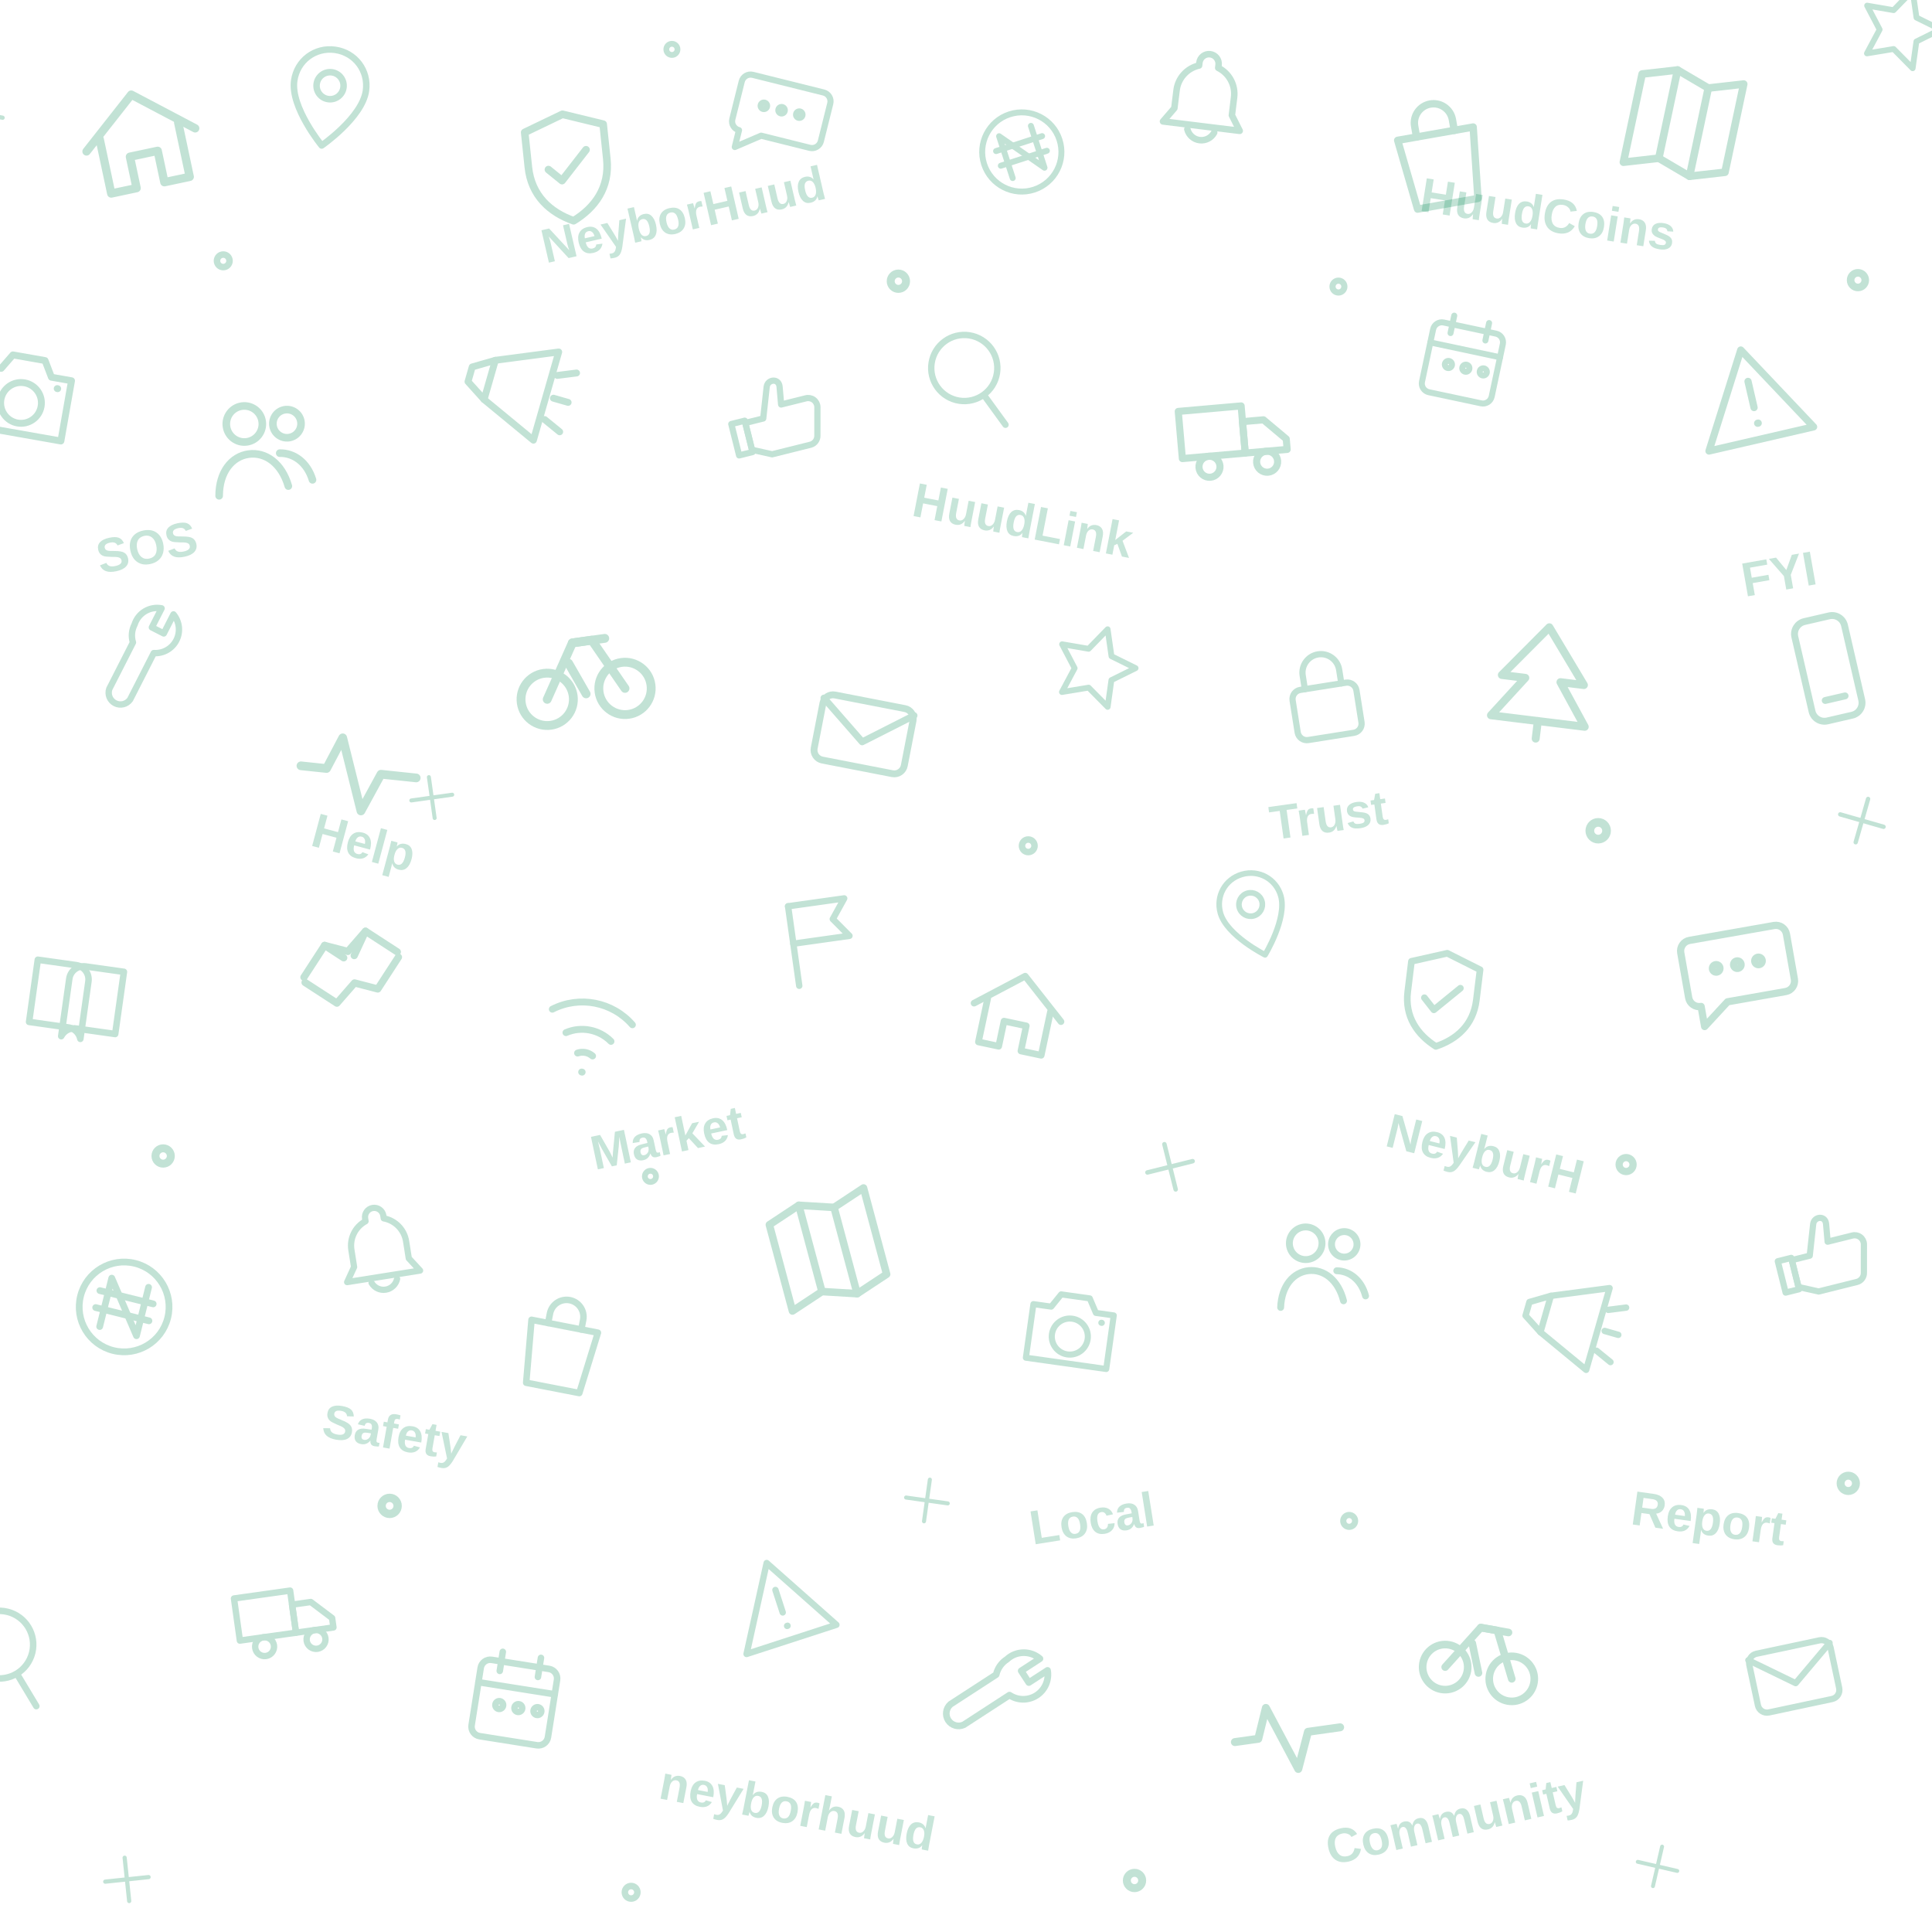
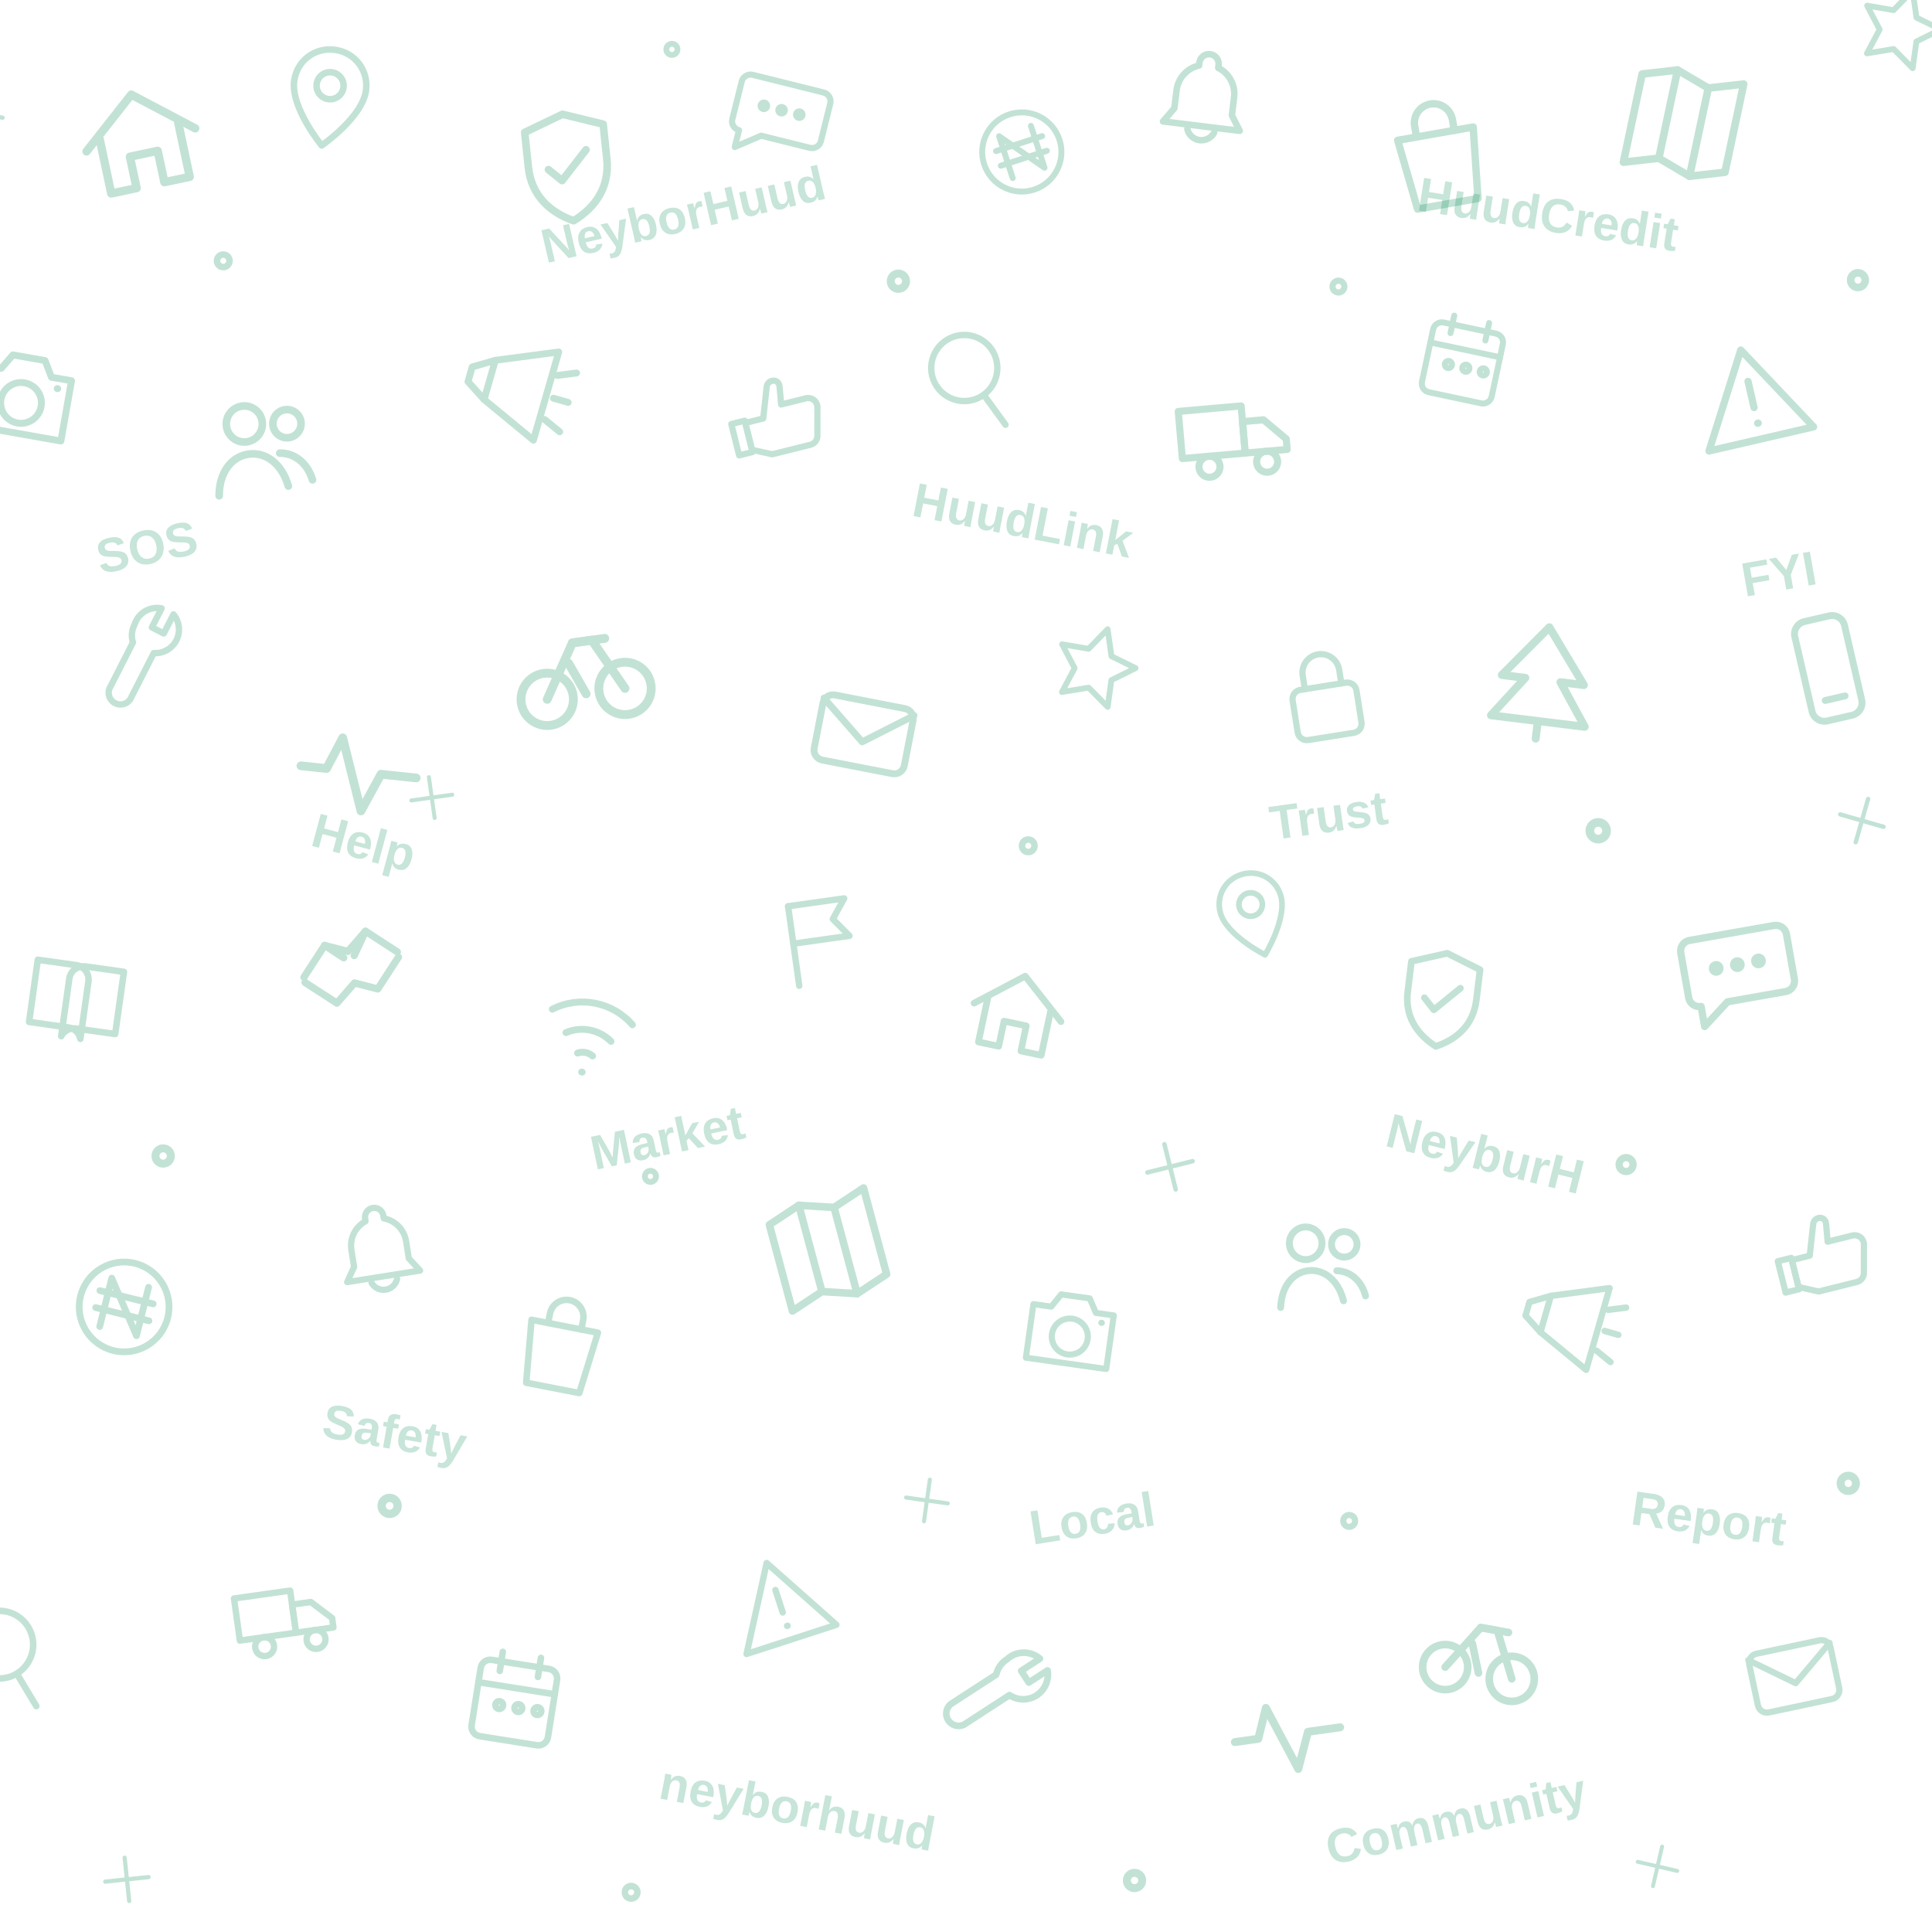
<svg xmlns="http://www.w3.org/2000/svg" width="360" height="360" viewBox="0 0 360 360">
  <g fill="none" stroke="#008751" stroke-width="1.35" stroke-linecap="round" stroke-linejoin="round" opacity="0.24">
    <g transform="translate(10 16) rotate(-12) scale(1.15)">
      <path d="M3 11.5 12 4l9 7.5" />
      <path d="M5.5 10v9h4.2v-5.2h4.6V19h4.2v-9" />
    </g>
    <g transform="translate(52 6) rotate(8) scale(.9)">
      <path d="M12 2C7.8 2 4.5 5.3 4.5 9.5 4.5 15.1 12 22 12 22s7.5-6.9 7.5-12.5C19.5 5.3 16.2 2 12 2z" />
      <circle cx="12" cy="9.5" r="2.8" />
    </g>
    <g transform="translate(92 20) rotate(-6) scale(1.05)">
      <path d="M12 2.5 19 5v6.2c0 5.1-3 8.4-7 10.3-4-1.9-7-5.2-7-10.3V5l7-2.5z" />
      <path d="m8.5 12 2.2 2.2 4.8-5" />
    </g>
    <g transform="translate(138 9) rotate(14) scale(.85)">
      <path d="M4 5h16a2 2 0 0 1 2 2v8.5a2 2 0 0 1-2 2H9l-5 3.8v-3.8a2 2 0 0 1-2-2V7a2 2 0 0 1 2-2z" />
      <circle cx="8" cy="11" r=".7" />
      <circle cx="12" cy="11" r=".7" />
      <circle cx="16" cy="11" r=".7" />
    </g>
    <g transform="translate(178 22) rotate(-18) scale(.82)">
      <circle cx="12" cy="12" r="9" />
      <path d="M8.2 17V7l7.6 10V7" />
      <path d="M6.5 10h11" />
      <path d="M6.5 13.5h11" />
    </g>
    <g transform="translate(215 7) rotate(7) scale(.9)">
      <path d="M10 4a2 2 0 0 1 4 0v.6a6 6 0 0 1 4 5.7V14l2 3H4l2-3v-3.7a6 6 0 0 1 4-5.7V4z" />
      <path d="M9.2 18a3 3 0 0 0 5.6 0" />
    </g>
    <g transform="translate(254 19) rotate(-10) scale(1.02)">
      <path d="M5 8h14l-1.4 13H6.4L5 8z" />
      <path d="M8.5 8V6a3.5 3.5 0 0 1 7 0v2" />
    </g>
    <g transform="translate(304 8) rotate(12) scale(1.05)">
      <path d="M3 5 9 3l6 2 6-2v16l-6 2-6-2-6 2V5z" />
      <path d="M9 3v16" />
      <path d="M15 5v16" />
    </g>
    <g transform="translate(-5 60) rotate(10) scale(.95)">
      <path d="M3 8h4l1.8-3h6.4L17 8h4v12H3z" />
      <circle cx="12" cy="14" r="4" />
      <path d="M18.5 10h.1" />
    </g>
    <g transform="translate(35 72) rotate(-8) scale(1.05)">
      <circle cx="9" cy="8" r="3.2" />
      <circle cx="16.5" cy="9" r="2.5" />
      <path d="M2.8 20c.6-4.2 3.2-6.6 6.2-6.6s5.6 2.4 6.2 6.6" />
      <path d="M14.5 14c2.5.3 4.6 2.3 5.1 5.5" />
    </g>
    <g transform="translate(88 58) rotate(16) scale(.95)">
      <path d="M3 10.5 7 8v8l-4-2.5v-3z" />
      <path d="M7 8 18.5 3v18L7 16" />
      <path d="M19.5 7.5 23 6" />
      <path d="M20 12h3" />
      <path d="M19.5 16.5 23 18" />
    </g>
    <g transform="translate(132 69) rotate(-14) scale(.86)">
      <path d="M5 13h4l2.4-6.5c.6-1.5 3-1.2 2.7.7L13.5 11H19a2 2 0 0 1 2 2.4l-1.5 6A2 2 0 0 1 17.6 21H9l-4-2v-6z" />
      <path d="M2 12.5h3v7H2z" />
    </g>
    <g transform="translate(172 58) rotate(9) scale(.88)">
      <circle cx="10.5" cy="10.5" r="7" />
      <path d="m16 16 5 5" />
    </g>
    <g transform="translate(217 70) rotate(-5) scale(.98)">
      <path d="M2 7h12v9H2z" />
      <path d="M14 10h4l4 4v2h-8z" />
      <circle cx="7" cy="18" r="2" />
      <circle cx="18" cy="18" r="2" />
    </g>
    <g transform="translate(265 55) rotate(12) scale(.83)">
      <rect x="4" y="5" width="16" height="16" rx="2" />
      <path d="M4 10h16" />
      <path d="M8 3v4" />
      <path d="M16 3v4" />
      <circle cx="9" cy="14" r=".8" />
      <circle cx="13" cy="14" r=".8" />
      <circle cx="17" cy="14" r=".8" />
    </g>
    <g transform="translate(312 65) rotate(-13) scale(1)">
      <path d="M12 3 22 20H2L12 3z" />
      <path d="M12 9v5" />
      <path d="M12 17h.1" />
    </g>
    <g transform="translate(12 116) rotate(-18) scale(.88)">
      <path d="M14 5a5 5 0 0 1 6.5-1.5l-3.2 3.2 2 2L22.5 5.5A5 5 0 0 1 16 12L8.2 19.8a2.5 2.5 0 0 1-3.5-3.5L12.5 8.5A5 5 0 0 1 14 5z" />
    </g>
    <g transform="translate(54 128) rotate(6) scale(1.2)">
      <path d="M3 12h4l2-5 4 11 2.5-6H21" />
    </g>
    <g transform="translate(92 112) rotate(-8) scale(1.22)">
      <circle cx="6" cy="16" r="4" />
      <circle cx="18" cy="16" r="4" />
      <path d="m6 16 5-8h3l4 8" />
      <path d="M11 8h5" />
      <path d="m12 16-2-5" />
    </g>
    <g transform="translate(152 123) rotate(11) scale(.95)">
      <rect x="3" y="6" width="18" height="13" rx="2" />
      <path d="m3 7 9 7 9-7" />
    </g>
    <g transform="translate(198 112) rotate(18) scale(.8)">
      <path d="m12 3 2.8 5.7 6.2.9-4.5 4.4 1.1 6.2L12 17.3l-5.6 2.9 1.1-6.2L3 9.6l6.2-.9L12 3z" />
    </g>
    <g transform="translate(235 121) rotate(-9) scale(.86)">
      <rect x="5" y="10" width="14" height="11" rx="2" />
      <path d="M8 10V7a4 4 0 0 1 8 0v3" />
    </g>
    <g transform="translate(276 112) rotate(7) scale(1.1)">
      <path d="M12 3 5 12h4l-5 7h16l-5-7h4L12 3z" />
      <path d="M12 19v3" />
    </g>
    <g transform="translate(327 116) rotate(-13) scale(.95)">
      <rect x="7" y="2" width="10" height="20" rx="2.5" />
      <path d="M10 18h4" />
    </g>
    <g transform="translate(5 174) rotate(8) scale(.9)">
      <path d="M3 5h8a3 3 0 0 1 3 3v12a3 3 0 0 0-3-2H3V5z" />
      <path d="M21 5h-8a3 3 0 0 0-3 3v12a3 3 0 0 1 3-2h8V5z" />
    </g>
    <g transform="translate(51 170) rotate(-12) scale(1)">
      <path d="M3 13 8 8l4 2 4-3 5 5" />
      <path d="m21 13-5 5-4-2-4 3-5-5" />
      <path d="m8 8 3 3" />
      <path d="m16 7-3 4" />
    </g>
    <g transform="translate(101 178) rotate(11) scale(.95)">
      <path d="M4 10a13 13 0 0 1 16 0" />
      <path d="M7.5 14a8 8 0 0 1 9 0" />
      <path d="M10.5 17.5a3 3 0 0 1 3 0" />
      <path d="M12 21h.1" />
    </g>
    <g transform="translate(142 166) rotate(-8) scale(.88)">
      <path d="M5 21V4" />
      <path d="M5 4h12l-3 4 3 4H5" />
    </g>
    <g transform="translate(181 176) rotate(12) scale(.92)">
      <path d="M3 11.5 12 4l9 7.5" />
      <path d="M5.5 10v9h4.2v-5.2h4.6V19h4.2v-9" />
    </g>
    <g transform="translate(222 164) rotate(-16) scale(.78)">
      <path d="M12 2C7.8 2 4.5 5.3 4.5 9.5 4.5 15.1 12 22 12 22s7.5-6.9 7.5-12.5C19.5 5.3 16.2 2 12 2z" />
      <circle cx="12" cy="9.5" r="2.8" />
    </g>
    <g transform="translate(259 174) rotate(7) scale(.92)">
      <path d="M12 2.5 19 5v6.2c0 5.1-3 8.4-7 10.3-4-1.9-7-5.2-7-10.3V5l7-2.5z" />
      <path d="m8.5 12 2.2 2.2 4.8-5" />
    </g>
    <g transform="translate(310 171) rotate(-10) scale(1)">
      <path d="M4 5h16a2 2 0 0 1 2 2v8.5a2 2 0 0 1-2 2H9l-5 3.8v-3.8a2 2 0 0 1-2-2V7a2 2 0 0 1 2-2z" />
      <circle cx="8" cy="11" r=".7" />
      <circle cx="12" cy="11" r=".7" />
      <circle cx="16" cy="11" r=".7" />
    </g>
    <g transform="translate(15 230) rotate(14) scale(.93)">
      <circle cx="12" cy="12" r="9" />
      <path d="M8.2 17V7l7.6 10V7" />
      <path d="M6.5 10h11" />
      <path d="M6.5 13.5h11" />
    </g>
    <g transform="translate(59 225) rotate(-9) scale(.86)">
      <path d="M10 4a2 2 0 0 1 4 0v.6a6 6 0 0 1 4 5.7V14l2 3H4l2-3v-3.7a6 6 0 0 1 4-5.7V4z" />
      <path d="M9.2 18a3 3 0 0 0 5.6 0" />
    </g>
    <g transform="translate(96 238) rotate(11) scale(.9)">
      <path d="M5 8h14l-1.4 13H6.4L5 8z" />
      <path d="M8.5 8V6a3.5 3.5 0 0 1 7 0v2" />
    </g>
    <g transform="translate(139 224) rotate(-15) scale(1.04)">
      <path d="M3 5 9 3l6 2 6-2v16l-6 2-6-2-6 2V5z" />
      <path d="M9 3v16" />
      <path d="M15 5v16" />
    </g>
    <g transform="translate(191 236) rotate(8) scale(.84)">
      <path d="M3 8h4l1.8-3h6.4L17 8h4v12H3z" />
      <circle cx="12" cy="14" r="4" />
      <path d="M18.5 10h.1" />
    </g>
    <g transform="translate(234 225) rotate(-6) scale(.95)">
      <circle cx="9" cy="8" r="3.2" />
      <circle cx="16.5" cy="9" r="2.5" />
      <path d="M2.8 20c.6-4.2 3.2-6.6 6.2-6.6s5.6 2.4 6.2 6.6" />
      <path d="M14.5 14c2.5.3 4.6 2.3 5.1 5.5" />
    </g>
    <g transform="translate(285 233) rotate(16) scale(.88)">
      <path d="M3 10.5 7 8v8l-4-2.5v-3z" />
      <path d="M7 8 18.5 3v18L7 16" />
      <path d="M19.5 7.5 23 6" />
      <path d="M20 12h3" />
      <path d="M19.5 16.5 23 18" />
    </g>
    <g transform="translate(327 225) rotate(-14) scale(.86)">
      <path d="M5 13h4l2.4-6.5c.6-1.5 3-1.2 2.7.7L13.5 11H19a2 2 0 0 1 2 2.4l-1.5 6A2 2 0 0 1 17.6 21H9l-4-2v-6z" />
      <path d="M2 12.5h3v7H2z" />
    </g>
    <g transform="translate(-7 295) rotate(14) scale(.9)">
      <circle cx="10.5" cy="10.5" r="7" />
      <path d="m16 16 5 5" />
    </g>
    <g transform="translate(41 292) rotate(-8) scale(.88)">
      <path d="M2 7h12v9H2z" />
      <path d="M14 10h4l4 4v2h-8z" />
      <circle cx="7" cy="18" r="2" />
      <circle cx="18" cy="18" r="2" />
    </g>
    <g transform="translate(87 304) rotate(9) scale(.9)">
      <rect x="4" y="5" width="16" height="16" rx="2" />
      <path d="M4 10h16" />
      <path d="M8 3v4" />
      <path d="M16 3v4" />
      <circle cx="9" cy="14" r=".8" />
      <circle cx="13" cy="14" r=".8" />
      <circle cx="17" cy="14" r=".8" />
    </g>
    <g transform="translate(132 292) rotate(-18) scale(.88)">
      <path d="M12 3 22 20H2L12 3z" />
      <path d="M12 9v5" />
      <path d="M12 17h.1" />
    </g>
    <g transform="translate(176 302) rotate(12) scale(.92)">
      <path d="M14 5a5 5 0 0 1 6.5-1.5l-3.2 3.2 2 2L22.5 5.5A5 5 0 0 1 16 12L8.2 19.8a2.5 2.5 0 0 1-3.5-3.5L12.5 8.5A5 5 0 0 1 14 5z" />
    </g>
    <g transform="translate(225 312) rotate(-8) scale(1.1)">
      <path d="M3 12h4l2-5 4 11 2.5-6H21" />
    </g>
    <g transform="translate(266 293) rotate(10) scale(1.05)">
      <circle cx="6" cy="16" r="4" />
      <circle cx="18" cy="16" r="4" />
      <path d="m6 16 5-8h3l4 8" />
      <path d="M11 8h5" />
      <path d="m12 16-2-5" />
    </g>
    <g transform="translate(322 304) rotate(-12) scale(.86)">
      <rect x="3" y="6" width="18" height="13" rx="2" />
      <path d="m3 7 9 7 9-7" />
    </g>
    <g transform="translate(348 -7) rotate(18) scale(.8)">
      <path d="m12 3 2.8 5.7 6.2.9-4.5 4.4 1.1 6.2L12 17.3l-5.6 2.9 1.1-6.2L3 9.6l6.2-.9L12 3z" />
    </g>
    <g transform="translate(-9 13) rotate(11) scale(.58)">
      <path d="M12 5v14" />
      <path d="M5 12h14" />
    </g>
    <g transform="translate(38 45) scale(.9)">
      <circle cx="4" cy="4" r="1.3" />
    </g>
    <g transform="translate(122 6) scale(.8)">
      <circle cx="4" cy="4" r="1.3" />
    </g>
    <g transform="translate(163 48) scale(1.1)">
      <circle cx="4" cy="4" r="1.3" />
    </g>
    <g transform="translate(246 50) scale(.85)">
      <circle cx="4" cy="4" r="1.3" />
    </g>
    <g transform="translate(342 48) scale(1.05)">
      <circle cx="4" cy="4" r="1.3" />
    </g>
    <g transform="translate(73 143) rotate(-8) scale(.55)">
      <path d="M12 5v14" />
      <path d="M5 12h14" />
    </g>
    <g transform="translate(188 154) scale(.9)">
      <circle cx="4" cy="4" r="1.3" />
    </g>
    <g transform="translate(293 150) scale(1.2)">
      <circle cx="4" cy="4" r="1.3" />
    </g>
    <g transform="translate(342 144) rotate(16) scale(.6)">
      <path d="M12 5v14" />
      <path d="M5 12h14" />
    </g>
    <g transform="translate(26 211) scale(1.1)">
      <circle cx="4" cy="4" r="1.3" />
    </g>
    <g transform="translate(118 216) scale(.8)">
      <circle cx="4" cy="4" r="1.3" />
    </g>
    <g transform="translate(209 212) rotate(-14) scale(.62)">
      <path d="M12 5v14" />
      <path d="M5 12h14" />
    </g>
    <g transform="translate(299 213) scale(1)">
      <circle cx="4" cy="4" r="1.3" />
    </g>
    <g transform="translate(68 276) scale(1.15)">
      <circle cx="4" cy="4" r="1.3" />
    </g>
    <g transform="translate(167 272) rotate(8) scale(.56)">
      <path d="M12 5v14" />
      <path d="M5 12h14" />
    </g>
    <g transform="translate(248 280) scale(.85)">
      <circle cx="4" cy="4" r="1.3" />
    </g>
    <g transform="translate(340 272) scale(1.1)">
      <circle cx="4" cy="4" r="1.3" />
    </g>
    <g transform="translate(16 344) rotate(-6) scale(.58)">
      <path d="M12 5v14" />
      <path d="M5 12h14" />
    </g>
    <g transform="translate(114 349) scale(.9)">
      <circle cx="4" cy="4" r="1.3" />
    </g>
    <g transform="translate(207 346) scale(1.1)">
      <circle cx="4" cy="4" r="1.3" />
    </g>
    <g transform="translate(304 340) rotate(13) scale(.54)">
      <path d="M12 5v14" />
      <path d="M5 12h14" />
    </g>
  </g>
  <g fill="#008751" opacity="0.22" font-family="Plus Jakarta Sans, Arial, sans-serif" font-weight="800" font-size="9" text-anchor="middle">
    <text x="128" y="43" transform="rotate(-13 128 43)">NeyborHuud</text>
-     <text x="288" y="43" transform="rotate(9 288 43)">HuudCoins</text>
+     <text x="288" y="43" transform="rotate(9 288 43)">HuudCredit</text>
    <text x="28" y="105" transform="rotate(-12 28 105)">SOS</text>
    <text x="190" y="100" transform="rotate(11 190 100)">HuudLink</text>
    <text x="332" y="110" transform="rotate(-10 332 110)">FYI</text>
    <text x="67" y="160" transform="rotate(15 67 160)">Help</text>
    <text x="248" y="155" transform="rotate(-8 248 155)">Trust</text>
    <text x="125" y="215" transform="rotate(-12 125 215)">Market</text>
    <text x="276" y="218" transform="rotate(14 276 218)">NeyburH</text>
    <text x="73" y="270" transform="rotate(10 73 270)">Safety</text>
    <text x="204" y="286" transform="rotate(-9 204 286)">Local</text>
    <text x="318" y="286" transform="rotate(8 318 286)">Report</text>
    <text x="148" y="340" transform="rotate(11 148 340)">neyborhuud</text>
    <text x="272" y="342" transform="rotate(-13 272 342)">Community</text>
  </g>
</svg>
